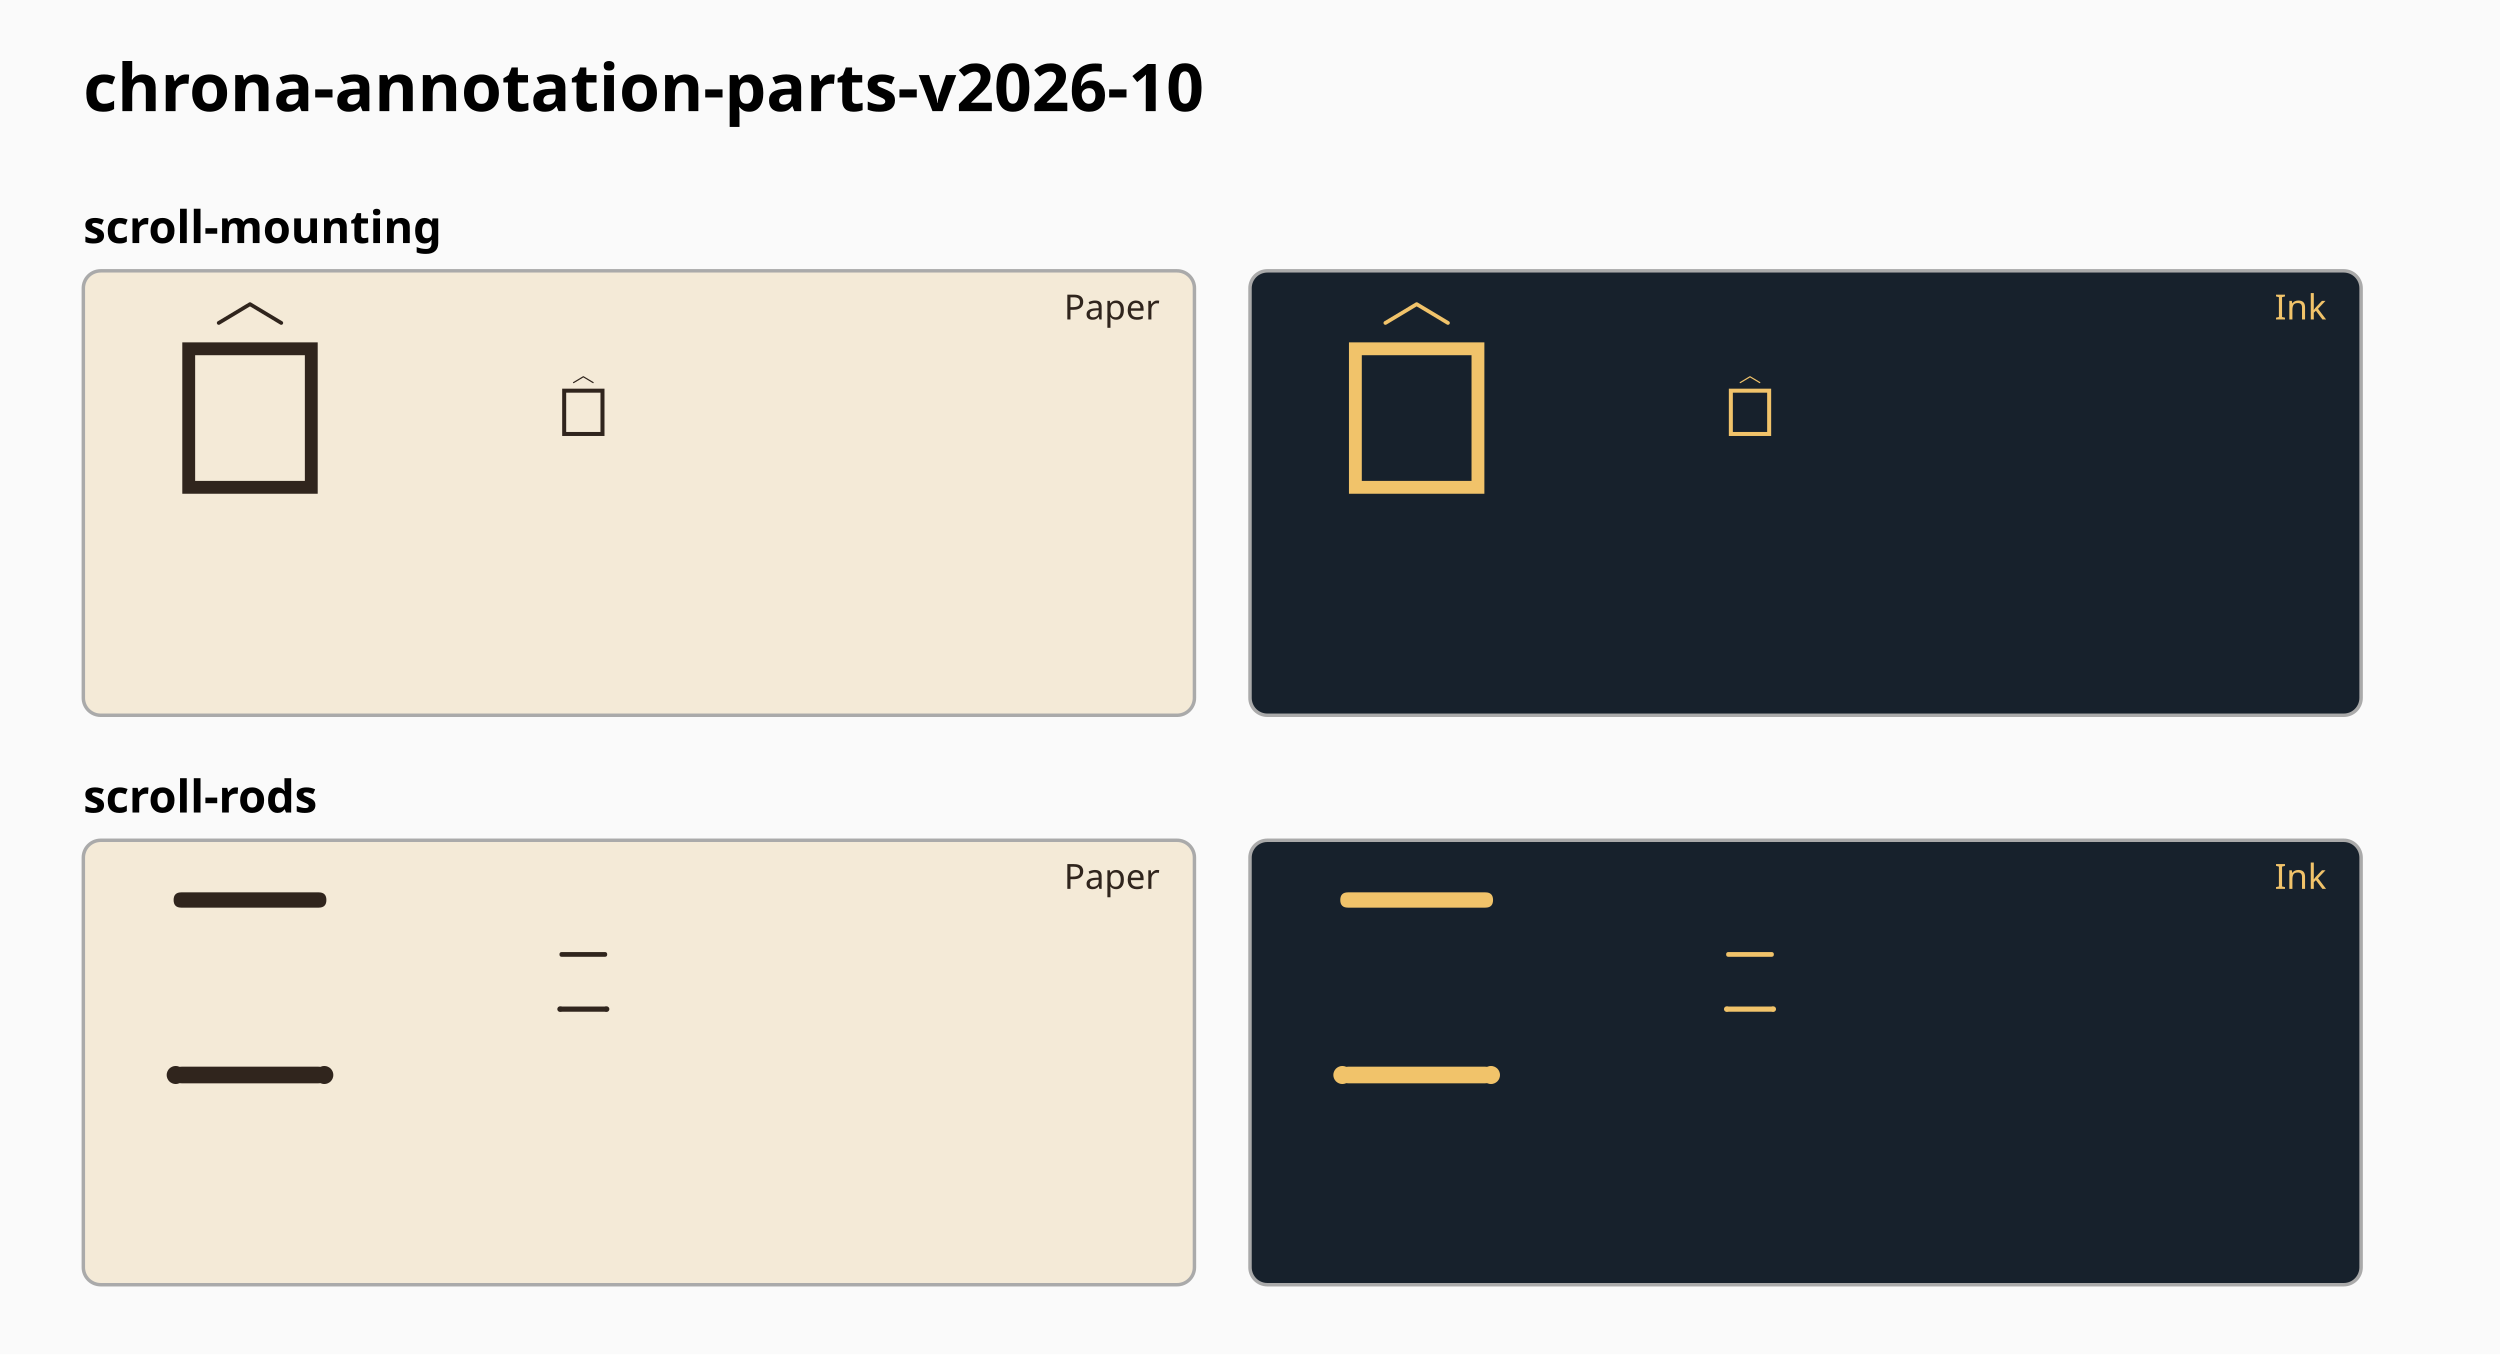
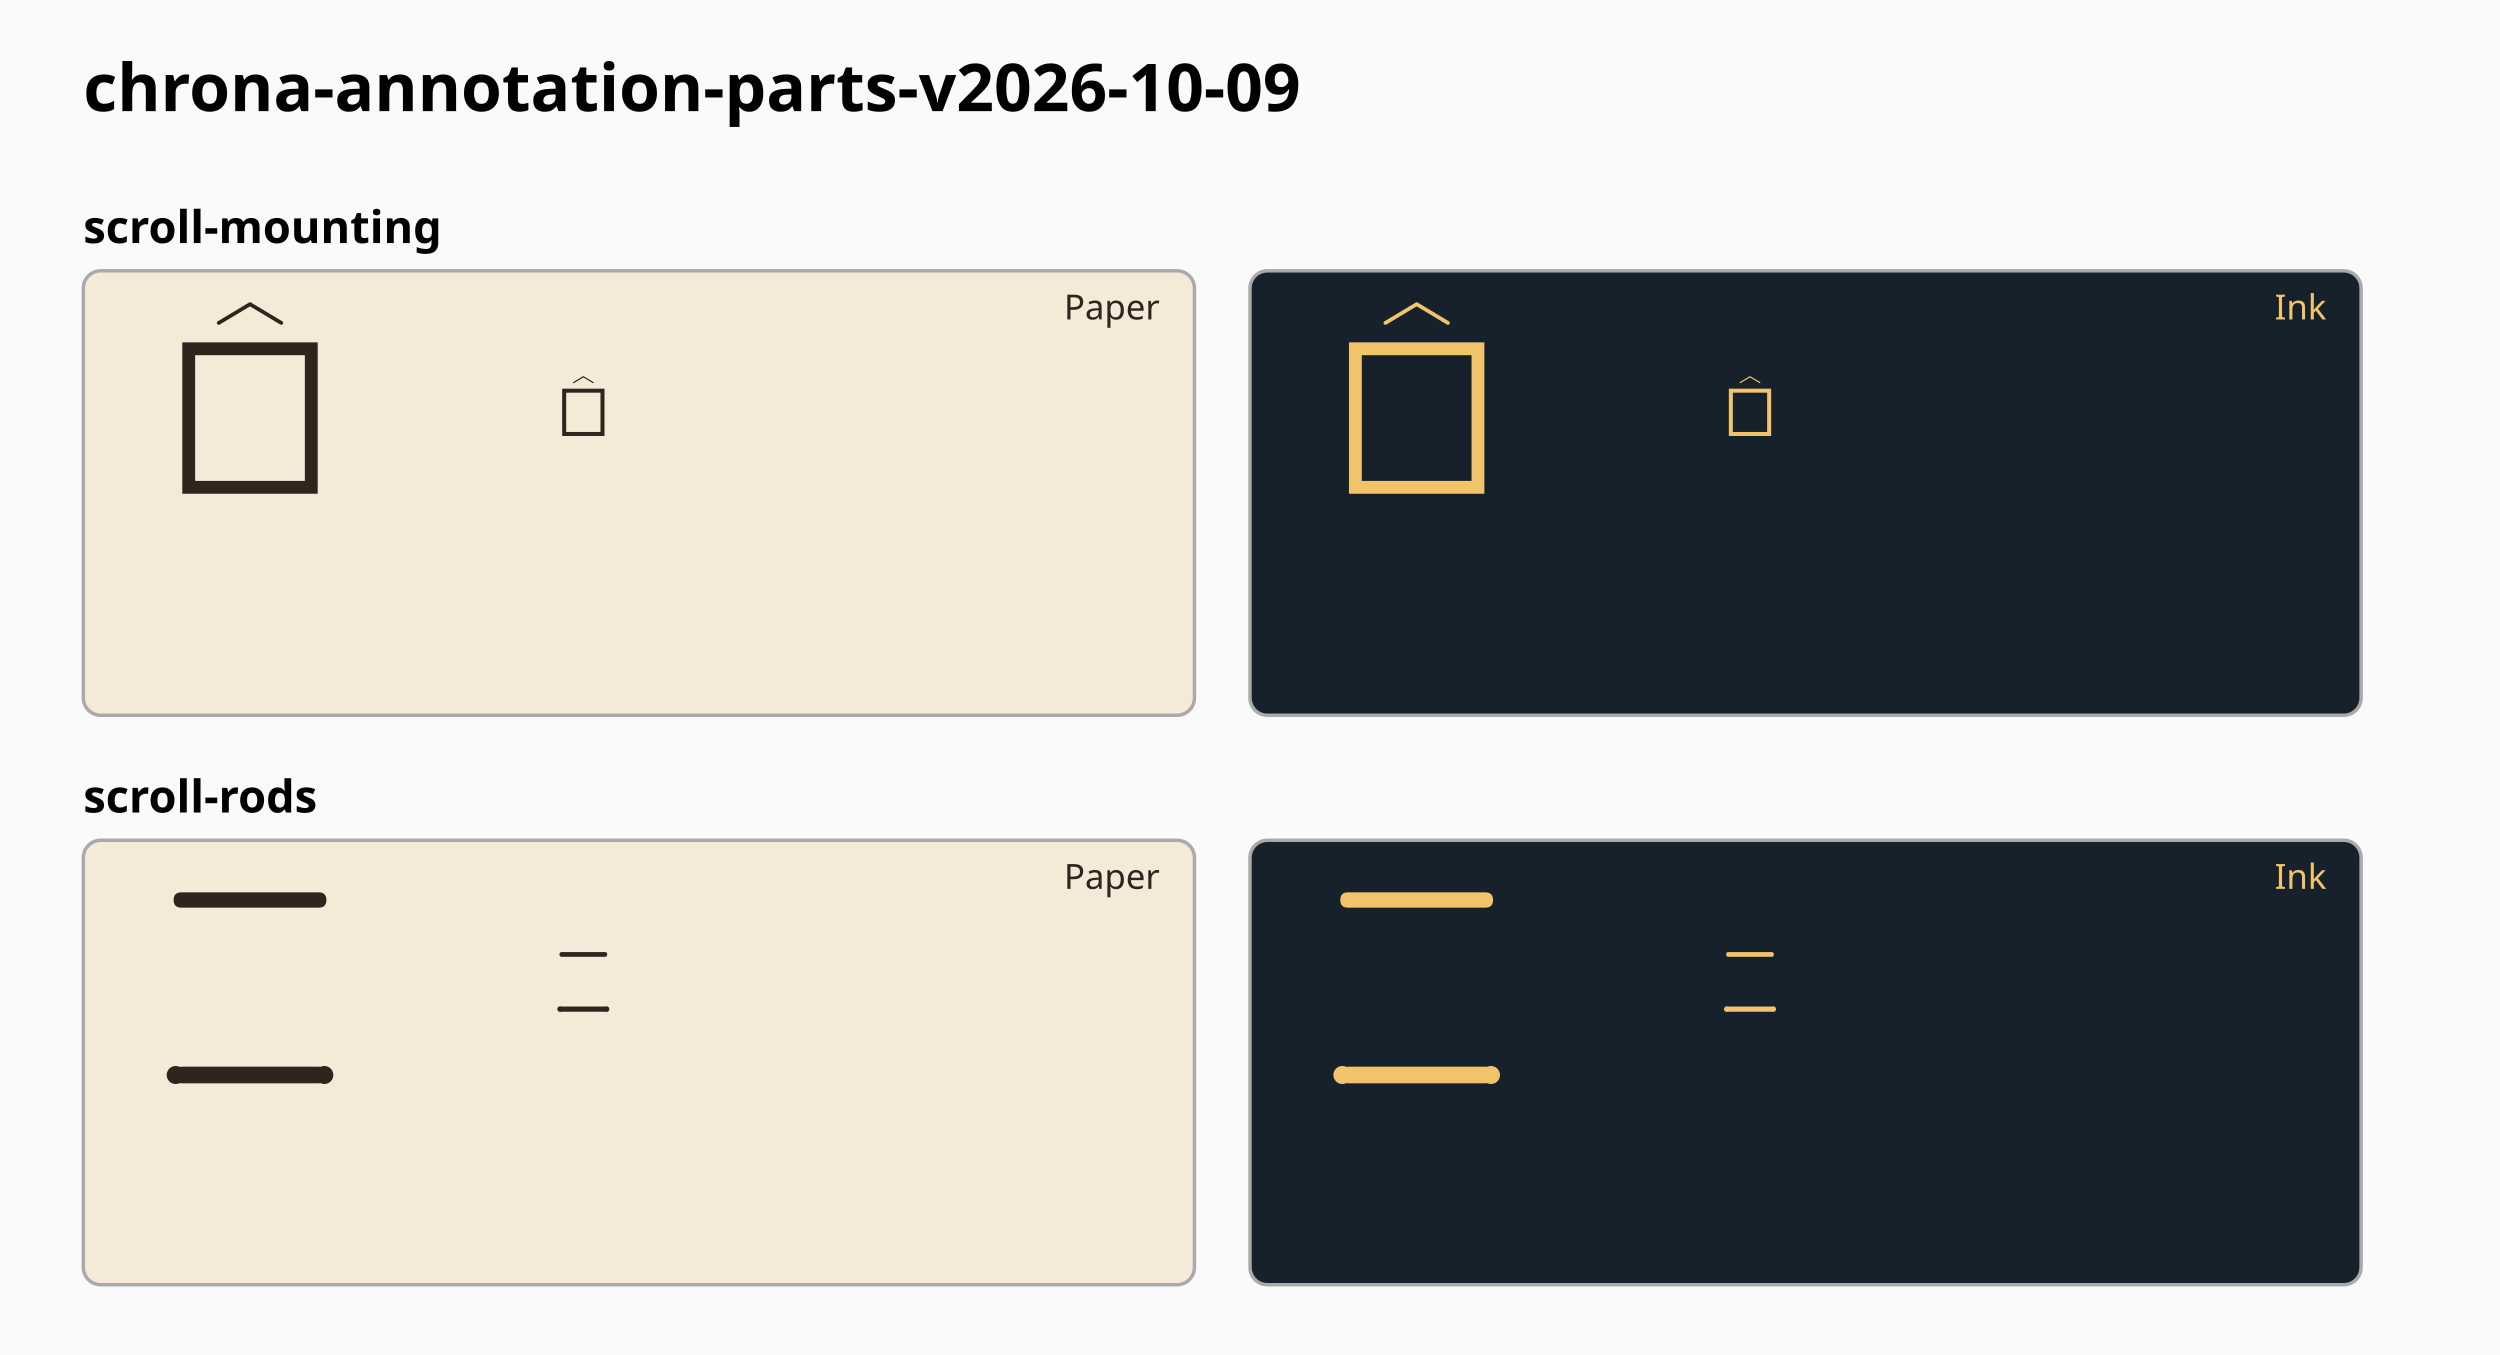
<svg xmlns="http://www.w3.org/2000/svg" width="720" height="390" viewBox="0 0 720 390">
  <rect width="720" height="390" fill="#fafafa" />
-   <text x="24" y="32" font-family="Noto Sans" font-size="19" font-weight="700">chrona-annotation-parts-v2026-10</text>
+   <text x="24" y="32" font-family="Noto Sans" font-size="19" font-weight="700">chrona-annotation-parts-v2026-10-09</text>
  <text x="24" y="70" font-family="Noto Sans" font-size="13" font-weight="700">scroll-mounting</text>
  <rect x="24" y="78" width="320" height="128" rx="5" fill="#f4ead7" stroke="#aaa" />
  <g transform="translate(48.000 86.000) scale(1)">
    <path d="M 15 7 L 24 1.6 L 33 7" fill="none" stroke="#30251d" stroke-width="1.1" stroke-linecap="round" stroke-linejoin="round" />
    <path d="M 4.5 12.6 L 43.5 12.6 L 43.5 56.2 L 4.5 56.2 Z M 8.2 16.3 L 8.2 52.5 L 39.8 52.5 L 39.8 16.3 Z" fill="#30251d" />
  </g>
  <g transform="translate(160.500 108.000) scale(0.3125)">
    <path d="M 15 7 L 24 1.6 L 33 7" fill="none" stroke="#30251d" stroke-width="1.1" stroke-linecap="round" stroke-linejoin="round" />
    <path d="M 4.5 12.6 L 43.5 12.6 L 43.5 56.2 L 4.5 56.2 Z M 8.2 16.3 L 8.2 52.5 L 39.8 52.5 L 39.8 16.3 Z" fill="#30251d" />
  </g>
  <text x="334" y="92" text-anchor="end" font-family="Noto Sans" font-size="10" fill="#30251d">Paper</text>
  <rect x="360" y="78" width="320" height="128" rx="5" fill="#17212c" stroke="#aaa" />
  <g transform="translate(384.000 86.000) scale(1)">
    <path d="M 15 7 L 24 1.6 L 33 7" fill="none" stroke="#f1c36a" stroke-width="1.1" stroke-linecap="round" stroke-linejoin="round" />
    <path d="M 4.5 12.6 L 43.5 12.6 L 43.5 56.2 L 4.5 56.2 Z M 8.2 16.3 L 8.2 52.5 L 39.8 52.5 L 39.8 16.3 Z" fill="#f1c36a" />
  </g>
  <g transform="translate(496.500 108.000) scale(0.3125)">
    <path d="M 15 7 L 24 1.6 L 33 7" fill="none" stroke="#f1c36a" stroke-width="1.1" stroke-linecap="round" stroke-linejoin="round" />
    <path d="M 4.5 12.6 L 43.5 12.6 L 43.5 56.2 L 4.5 56.2 Z M 8.2 16.3 L 8.2 52.5 L 39.8 52.5 L 39.8 16.3 Z" fill="#f1c36a" />
  </g>
  <text x="670" y="92" text-anchor="end" font-family="Noto Sans" font-size="10" fill="#f1c36a">Ink</text>
  <text x="24" y="234" font-family="Noto Sans" font-size="13" font-weight="700">scroll-rods</text>
  <rect x="24" y="242" width="320" height="128" rx="5" fill="#f4ead7" stroke="#aaa" />
  <g transform="translate(48.000 250.000) scale(1)">
    <path d="M 4.2 7 L 43.8 7 Q 46 7 46 9.2 L 46 9.2 Q 46 11.4 43.8 11.4 L 4.2 11.4 Q 2 11.4 2 9.2 L 2 9.2 Q 2 7 4.2 7 Z" fill="#30251d" />
    <path d="M 4.4 57.2 L 43.6 57.2 Q 46 57.2 46 59.6 L 46 59.6 Q 46 62 43.6 62 L 4.4 62 Q 2 62 2 59.6 L 2 59.6 Q 2 57.2 4.4 57.2 Z" fill="#30251d" />
    <path d="M 5.2 59.6 Q 5.2 60.12 5 60.59 Q 4.8 61.07 4.44 61.44 Q 4.07 61.8 3.59 62 Q 3.12 62.2 2.6 62.2 Q 2.08 62.2 1.61 62 Q 1.13 61.8 0.76 61.44 Q 0.4 61.07 0.2 60.59 Q 0 60.12 0 59.6 Q 0 59.08 0.2 58.61 Q 0.4 58.13 0.76 57.76 Q 1.13 57.4 1.61 57.2 Q 2.08 57 2.6 57 Q 3.12 57 3.59 57.2 Q 4.07 57.4 4.44 57.76 Q 4.8 58.13 5 58.61 Q 5.2 59.08 5.2 59.6 Z" fill="#30251d" />
    <path d="M 48 59.6 Q 48 60.12 47.8 60.59 Q 47.6 61.07 47.24 61.44 Q 46.87 61.8 46.39 62 Q 45.92 62.2 45.4 62.2 Q 44.88 62.2 44.41 62 Q 43.93 61.8 43.56 61.44 Q 43.2 61.07 43 60.59 Q 42.8 60.12 42.8 59.6 Q 42.8 59.08 43 58.61 Q 43.2 58.13 43.56 57.76 Q 43.93 57.4 44.41 57.2 Q 44.88 57 45.4 57 Q 45.92 57 46.39 57.2 Q 46.87 57.4 47.24 57.76 Q 47.6 58.13 47.8 58.61 Q 48 59.08 48 59.6 Z" fill="#30251d" />
  </g>
  <g transform="translate(160.500 272.000) scale(0.3125)">
    <path d="M 4.2 7 L 43.8 7 Q 46 7 46 9.2 L 46 9.2 Q 46 11.4 43.8 11.4 L 4.2 11.4 Q 2 11.4 2 9.2 L 2 9.2 Q 2 7 4.2 7 Z" fill="#30251d" />
    <path d="M 4.4 57.2 L 43.6 57.2 Q 46 57.2 46 59.6 L 46 59.6 Q 46 62 43.6 62 L 4.4 62 Q 2 62 2 59.6 L 2 59.6 Q 2 57.2 4.4 57.2 Z" fill="#30251d" />
    <path d="M 5.2 59.6 Q 5.2 60.12 5 60.59 Q 4.8 61.07 4.44 61.44 Q 4.07 61.8 3.59 62 Q 3.12 62.2 2.6 62.2 Q 2.08 62.2 1.61 62 Q 1.13 61.8 0.76 61.44 Q 0.4 61.07 0.2 60.59 Q 0 60.12 0 59.6 Q 0 59.08 0.2 58.61 Q 0.4 58.13 0.76 57.76 Q 1.13 57.4 1.61 57.2 Q 2.08 57 2.6 57 Q 3.12 57 3.59 57.2 Q 4.07 57.4 4.44 57.76 Q 4.8 58.13 5 58.61 Q 5.2 59.08 5.2 59.6 Z" fill="#30251d" />
    <path d="M 48 59.6 Q 48 60.12 47.8 60.59 Q 47.6 61.07 47.24 61.44 Q 46.87 61.8 46.39 62 Q 45.92 62.2 45.4 62.2 Q 44.88 62.2 44.41 62 Q 43.93 61.8 43.56 61.44 Q 43.2 61.07 43 60.59 Q 42.8 60.12 42.8 59.6 Q 42.8 59.08 43 58.61 Q 43.2 58.13 43.56 57.76 Q 43.93 57.4 44.41 57.2 Q 44.88 57 45.4 57 Q 45.92 57 46.39 57.2 Q 46.87 57.4 47.24 57.76 Q 47.6 58.13 47.8 58.61 Q 48 59.08 48 59.6 Z" fill="#30251d" />
  </g>
  <text x="334" y="256" text-anchor="end" font-family="Noto Sans" font-size="10" fill="#30251d">Paper</text>
  <rect x="360" y="242" width="320" height="128" rx="5" fill="#17212c" stroke="#aaa" />
  <g transform="translate(384.000 250.000) scale(1)">
    <path d="M 4.2 7 L 43.8 7 Q 46 7 46 9.2 L 46 9.2 Q 46 11.4 43.8 11.4 L 4.2 11.4 Q 2 11.4 2 9.2 L 2 9.2 Q 2 7 4.2 7 Z" fill="#f1c36a" />
    <path d="M 4.4 57.2 L 43.6 57.2 Q 46 57.2 46 59.6 L 46 59.6 Q 46 62 43.6 62 L 4.4 62 Q 2 62 2 59.6 L 2 59.6 Q 2 57.2 4.4 57.2 Z" fill="#f1c36a" />
    <path d="M 5.2 59.6 Q 5.2 60.12 5 60.59 Q 4.8 61.07 4.44 61.44 Q 4.07 61.8 3.59 62 Q 3.12 62.2 2.6 62.2 Q 2.08 62.2 1.61 62 Q 1.13 61.8 0.76 61.44 Q 0.4 61.07 0.2 60.59 Q 0 60.12 0 59.6 Q 0 59.08 0.2 58.61 Q 0.4 58.13 0.76 57.76 Q 1.13 57.4 1.61 57.2 Q 2.08 57 2.6 57 Q 3.12 57 3.59 57.2 Q 4.07 57.4 4.44 57.76 Q 4.8 58.13 5 58.61 Q 5.2 59.08 5.2 59.6 Z" fill="#f1c36a" />
    <path d="M 48 59.6 Q 48 60.12 47.8 60.59 Q 47.6 61.07 47.24 61.44 Q 46.87 61.8 46.39 62 Q 45.92 62.2 45.4 62.2 Q 44.88 62.2 44.41 62 Q 43.93 61.8 43.56 61.44 Q 43.2 61.07 43 60.59 Q 42.8 60.12 42.8 59.6 Q 42.8 59.08 43 58.61 Q 43.2 58.13 43.56 57.76 Q 43.93 57.4 44.41 57.2 Q 44.88 57 45.4 57 Q 45.92 57 46.39 57.2 Q 46.87 57.4 47.24 57.76 Q 47.6 58.13 47.8 58.61 Q 48 59.08 48 59.6 Z" fill="#f1c36a" />
  </g>
  <g transform="translate(496.500 272.000) scale(0.3125)">
    <path d="M 4.2 7 L 43.8 7 Q 46 7 46 9.2 L 46 9.2 Q 46 11.4 43.8 11.4 L 4.2 11.4 Q 2 11.4 2 9.2 L 2 9.2 Q 2 7 4.2 7 Z" fill="#f1c36a" />
    <path d="M 4.4 57.2 L 43.6 57.2 Q 46 57.2 46 59.6 L 46 59.6 Q 46 62 43.6 62 L 4.4 62 Q 2 62 2 59.6 L 2 59.6 Q 2 57.2 4.4 57.2 Z" fill="#f1c36a" />
    <path d="M 5.2 59.6 Q 5.2 60.12 5 60.59 Q 4.8 61.07 4.44 61.44 Q 4.07 61.8 3.59 62 Q 3.12 62.2 2.6 62.2 Q 2.08 62.2 1.61 62 Q 1.13 61.8 0.76 61.44 Q 0.4 61.07 0.2 60.59 Q 0 60.12 0 59.6 Q 0 59.08 0.2 58.61 Q 0.4 58.13 0.76 57.76 Q 1.13 57.4 1.61 57.2 Q 2.08 57 2.6 57 Q 3.12 57 3.59 57.2 Q 4.07 57.4 4.44 57.76 Q 4.8 58.13 5 58.61 Q 5.2 59.08 5.2 59.6 Z" fill="#f1c36a" />
    <path d="M 48 59.6 Q 48 60.12 47.8 60.59 Q 47.6 61.07 47.24 61.44 Q 46.87 61.8 46.39 62 Q 45.92 62.2 45.4 62.2 Q 44.88 62.2 44.41 62 Q 43.93 61.8 43.56 61.44 Q 43.2 61.07 43 60.59 Q 42.8 60.12 42.8 59.6 Q 42.8 59.08 43 58.61 Q 43.2 58.13 43.56 57.76 Q 43.93 57.4 44.41 57.2 Q 44.88 57 45.4 57 Q 45.92 57 46.39 57.2 Q 46.87 57.4 47.24 57.76 Q 47.6 58.13 47.8 58.61 Q 48 59.08 48 59.6 Z" fill="#f1c36a" />
  </g>
  <text x="670" y="256" text-anchor="end" font-family="Noto Sans" font-size="10" fill="#f1c36a">Ink</text>
</svg>
